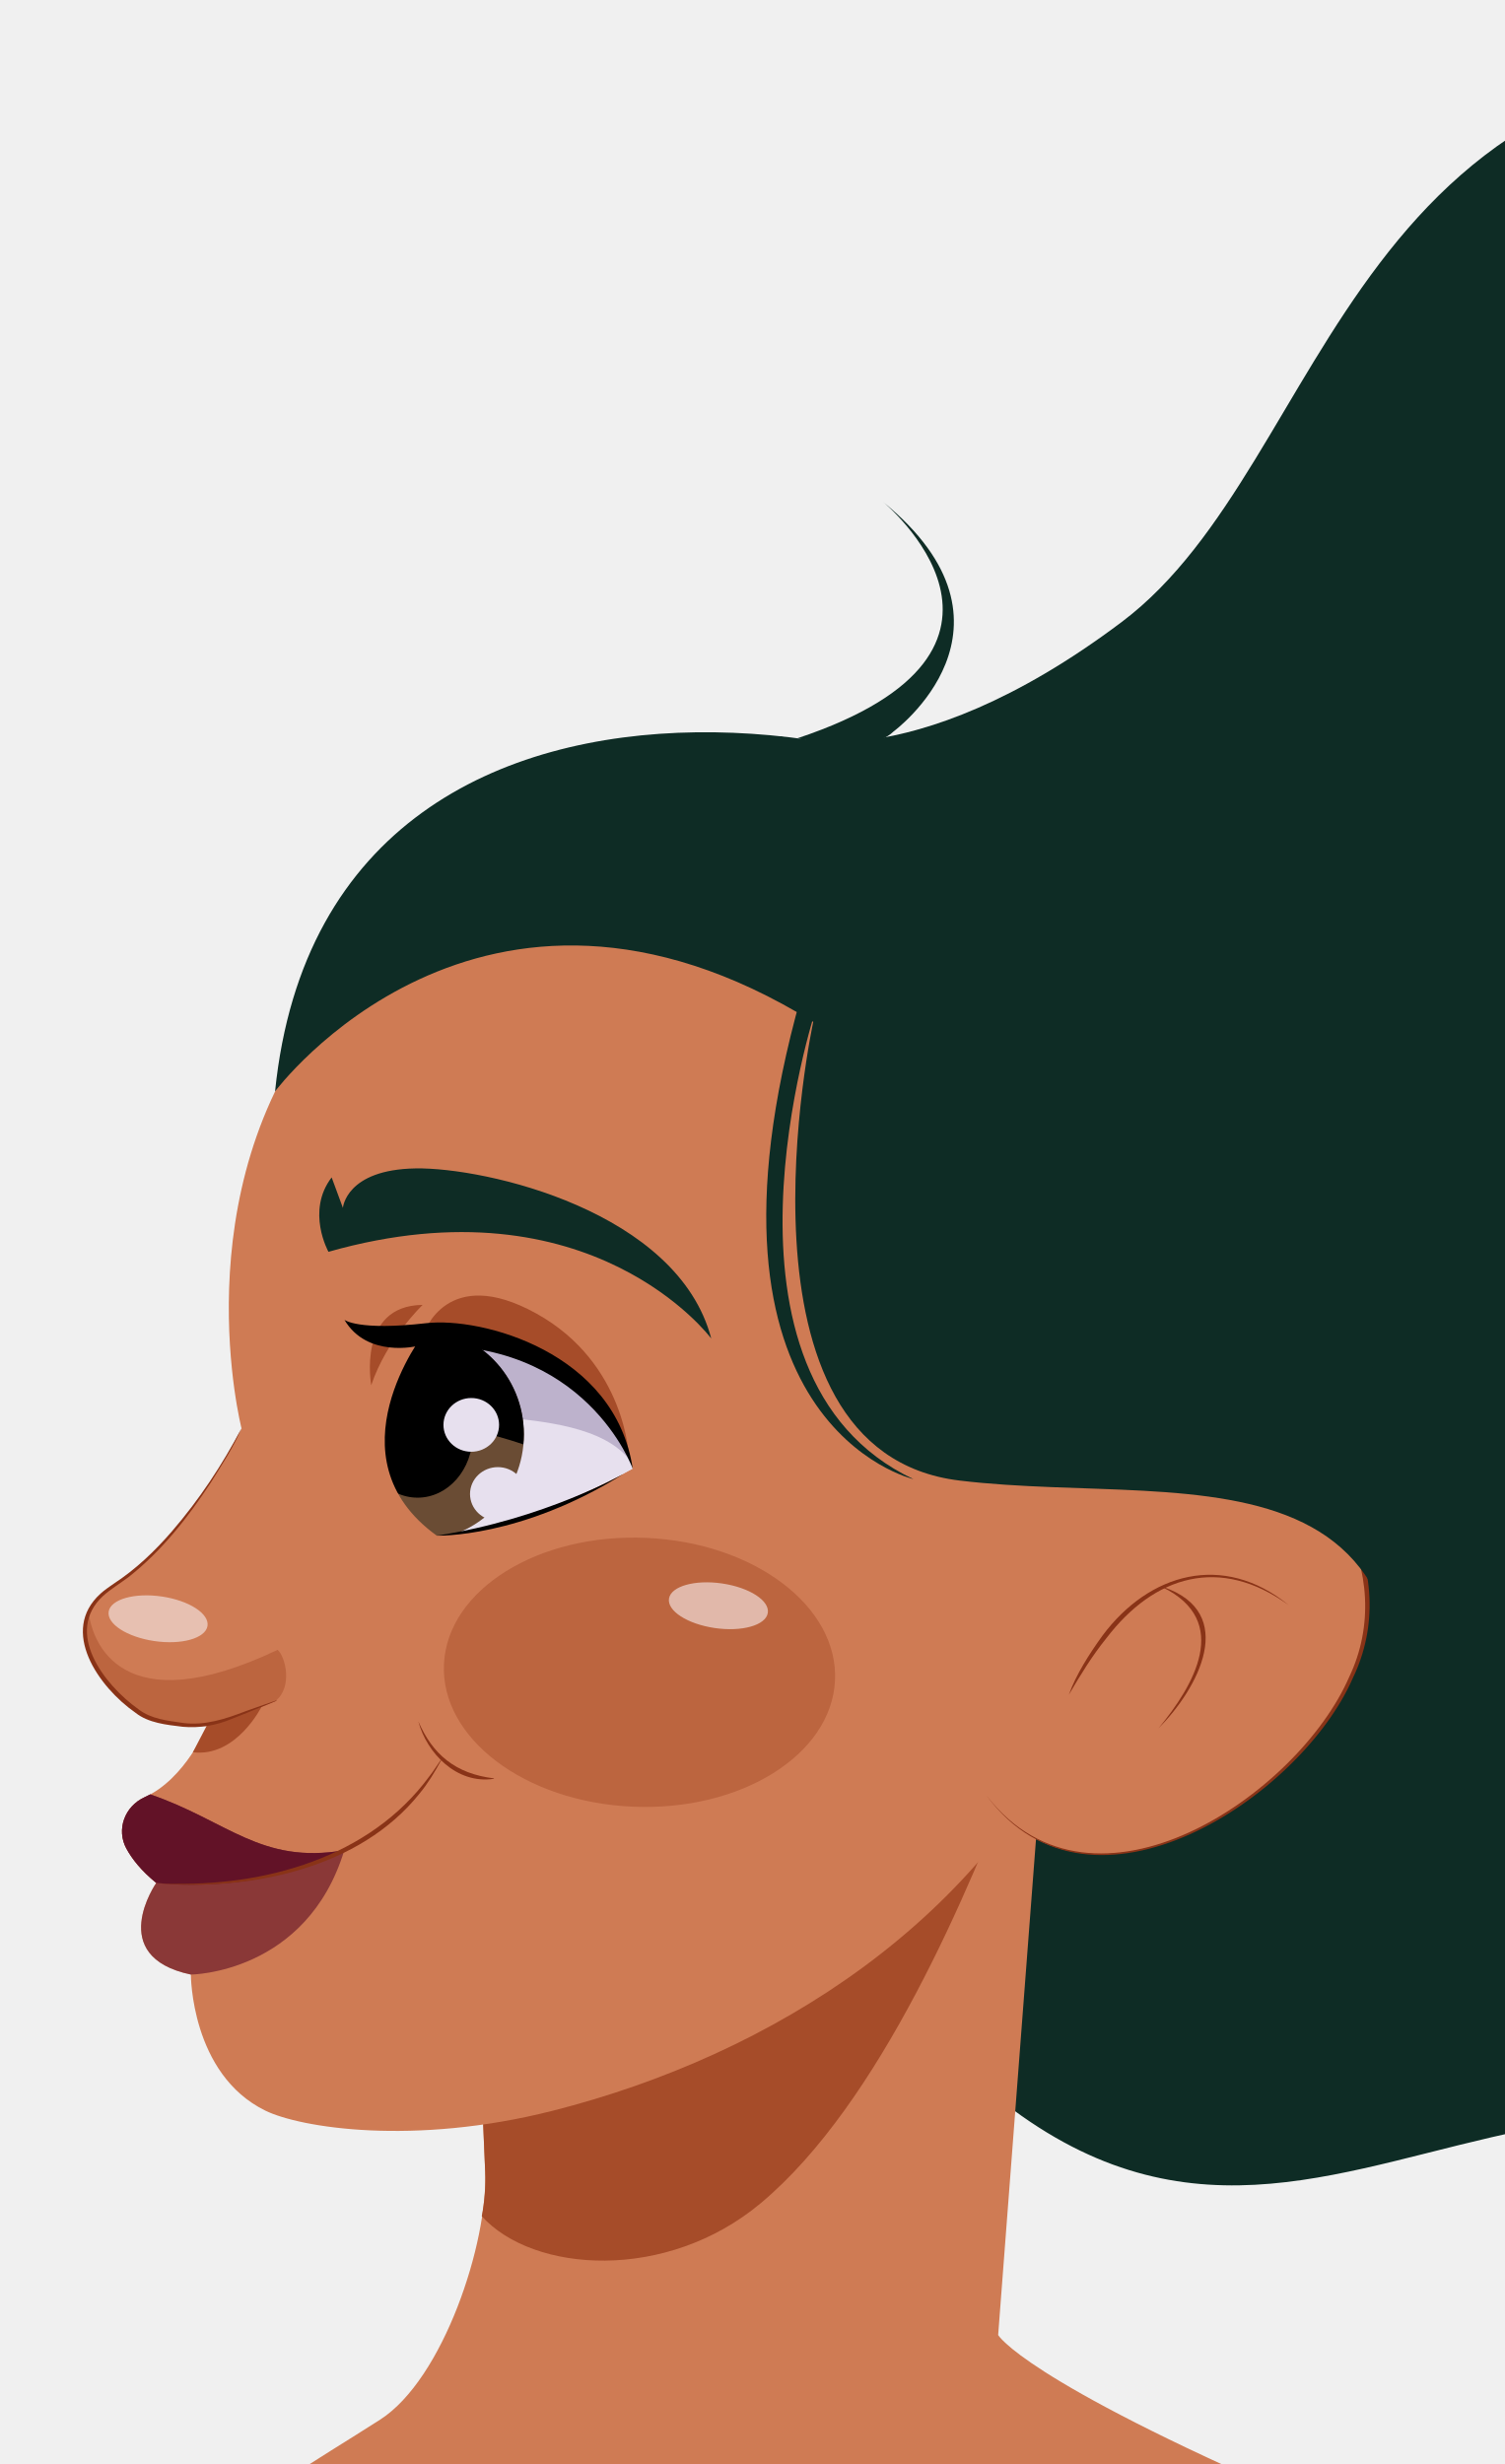
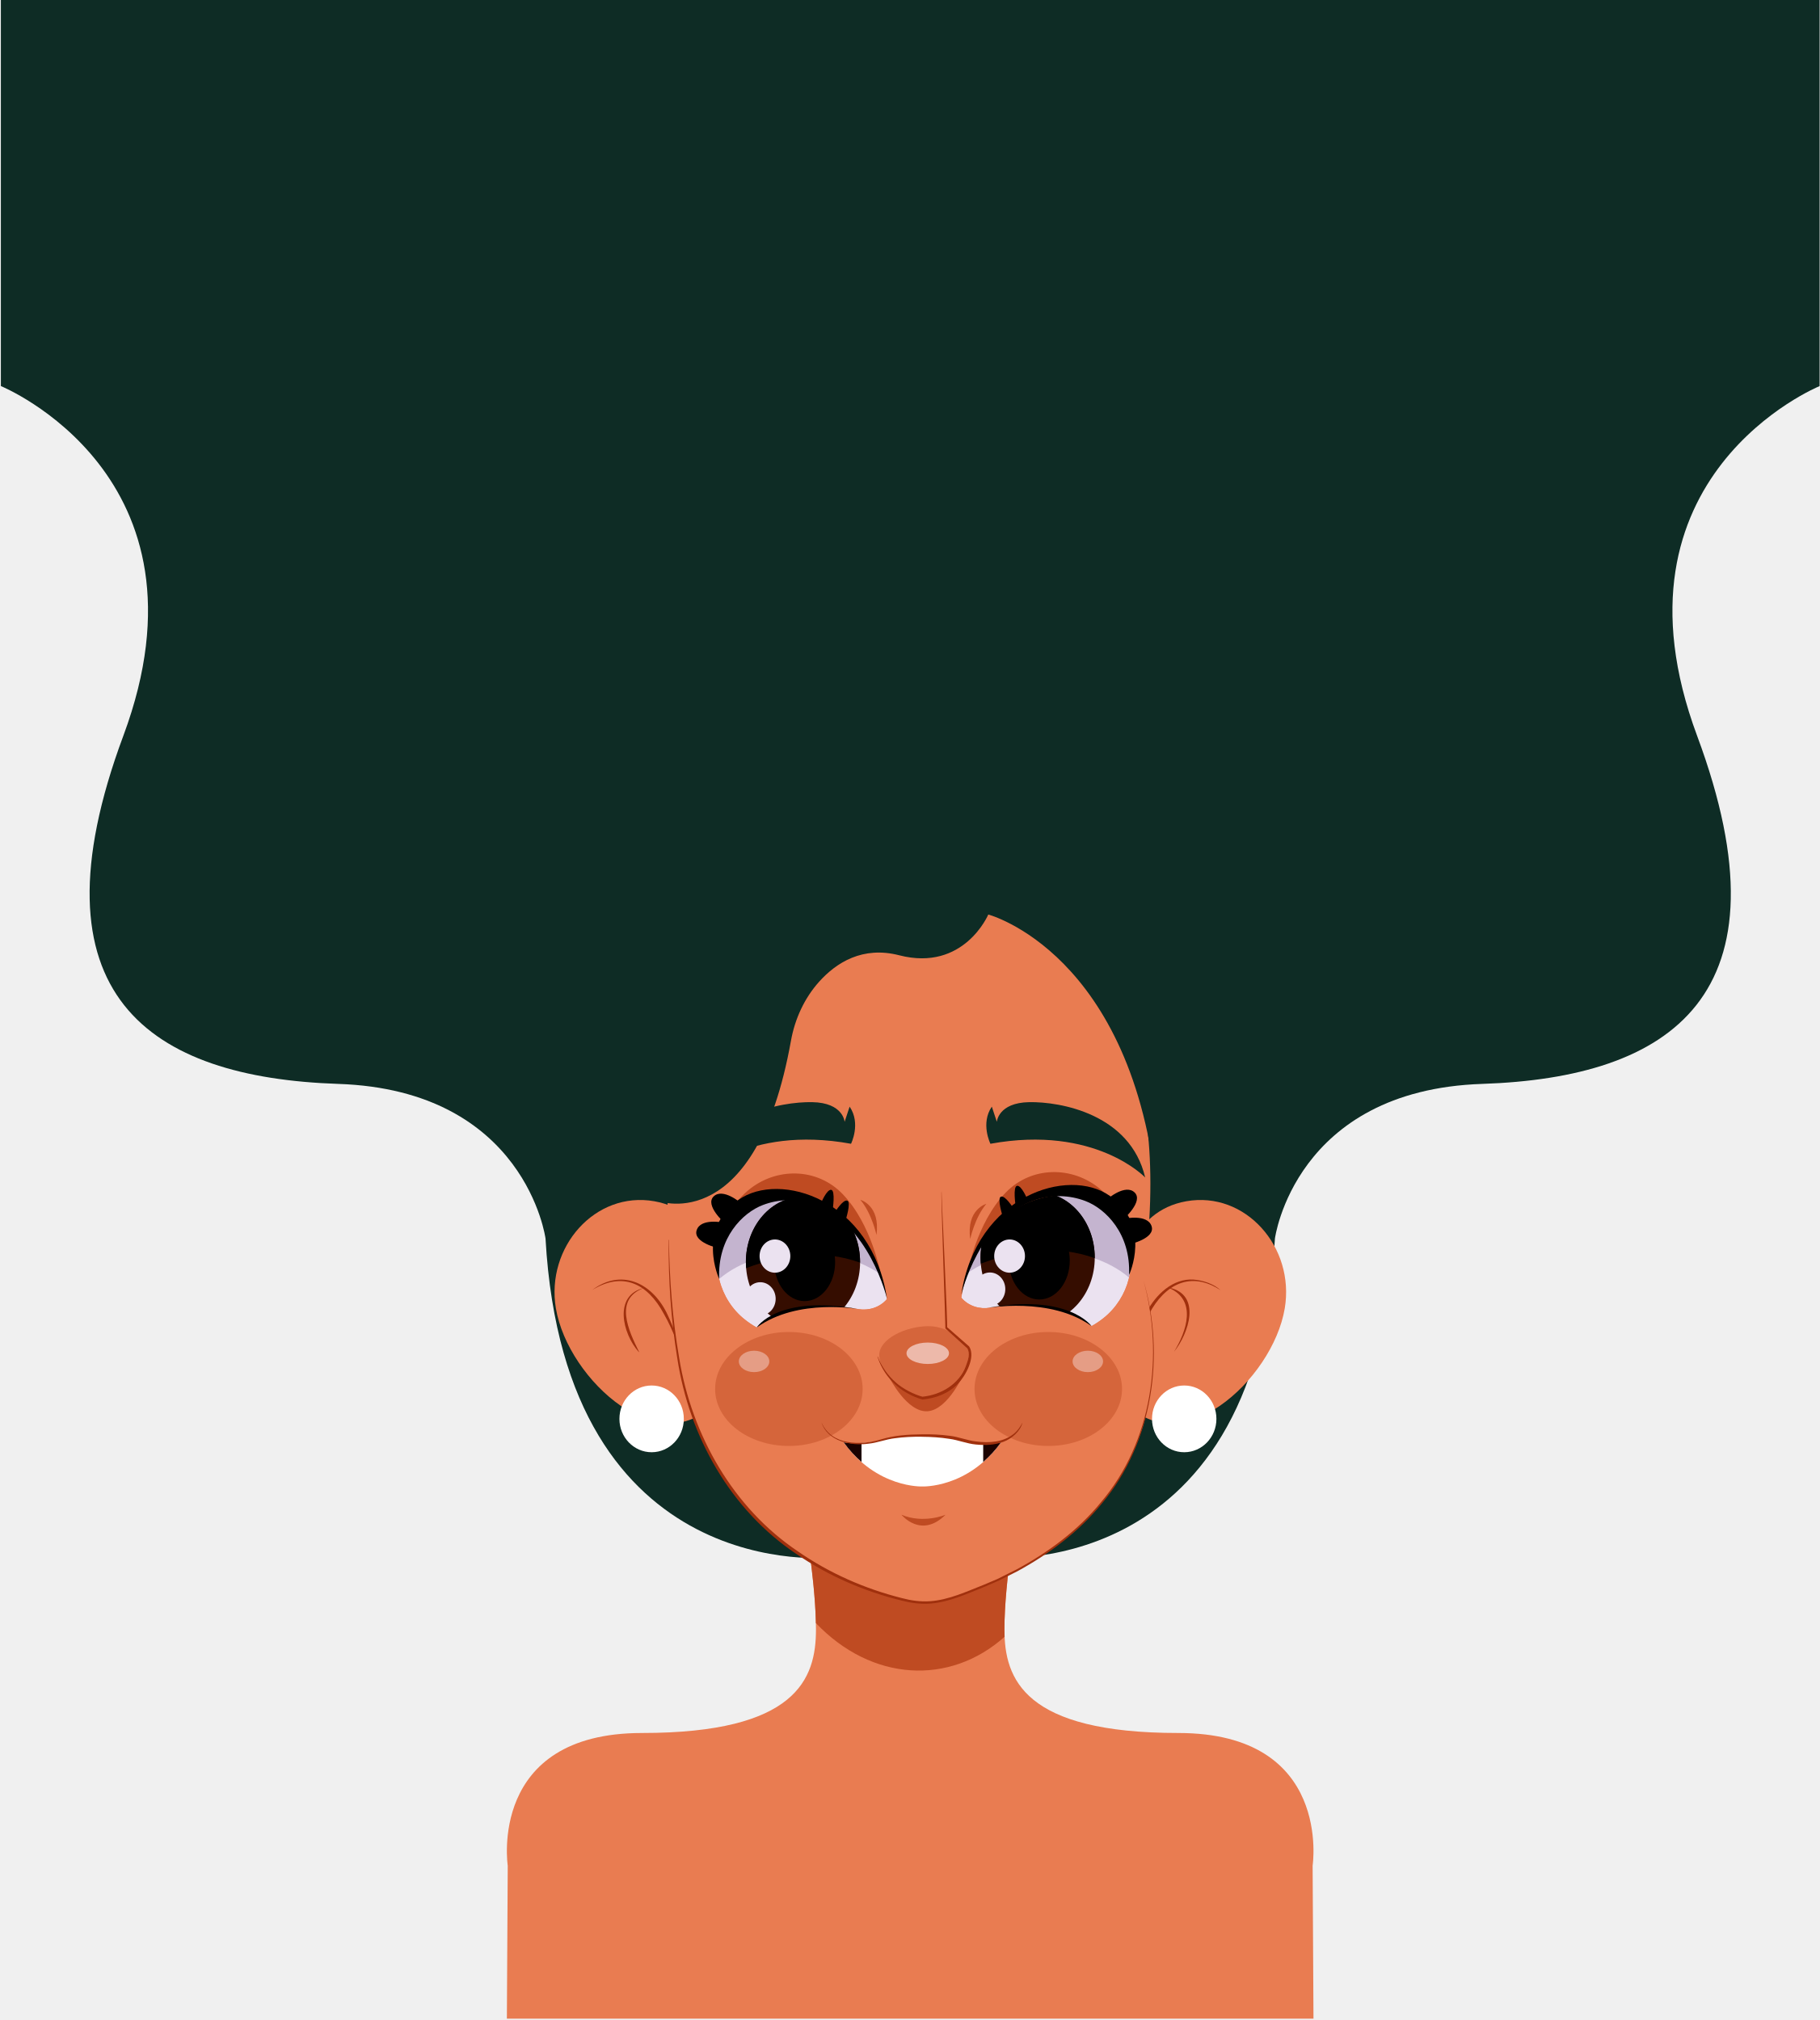
- <svg xmlns="http://www.w3.org/2000/svg" width="430" height="704" viewBox="0 0 430 704" fill="none">
-   <mask id="mask0_145_1397" style="mask-type:luminance" maskUnits="userSpaceOnUse" x="-28" y="0" width="1031" height="714">
-     <path d="M-28 0H1003V713.686H-28V0Z" fill="white" />
+ <svg xmlns="http://www.w3.org/2000/svg" width="1042" height="1157" viewBox="0 0 1042 1157" fill="none">
+   <path d="M565.961 892.068C565.961 892.068 718.795 909.348 730.089 709.395C730.089 709.395 741.367 624.406 848.818 620.826C956.253 617.229 1027.3 570.538 971.851 421.437C916.399 272.335 1042 221.148 1042 221.148V0H534.237V879.496L565.978 892.068H565.961Z" fill="#0E2C25" />
+   <path d="M476.522 892.068C476.522 892.068 323.688 909.348 312.394 709.395C312.394 709.395 301.116 624.406 193.665 620.826C86.23 617.229 15.18 570.538 70.632 421.437C126.084 272.335 0.5 221.13 0.5 221.13V0H552.012V879.496L476.522 892.068Z" fill="#0E2C25" />
+   <path d="M674.807 992.61C586.39 992.61 575.197 961.682 575.197 933.347C575.197 905.011 582.648 865.056 582.648 865.056H459.819C459.819 865.056 467.269 904.994 467.269 933.347C467.269 961.7 456.077 992.61 367.659 992.61C279.242 992.61 290.757 1068.62 290.757 1068.62L290.264 1156.24H752.168L751.675 1068.62C751.675 1068.62 763.208 992.61 674.773 992.61H674.807Z" fill="#E97C51" />
+   <path d="M575.282 937.508C575.214 936.115 575.18 934.722 575.18 933.329C575.18 904.976 582.63 865.038 582.63 865.038H459.802C459.802 865.038 466.64 901.643 467.218 929.644C499.231 963.287 543.899 965.526 575.265 937.508H575.282Z" fill="#BF4B22" />
+   <path d="M410.83 801.437C379.872 839.576 325.287 790.857 318.33 749.385C312.445 714.314 340.851 682.064 374.701 688.041C407.139 693.772 410.83 728.173 410.83 728.173V801.437Z" fill="#E97C51" />
+   <path d="M339.099 738.894C355.446 726.639 372.796 734.292 381.641 751.695C384.091 756.826 386.761 762.698 387.51 768.058C385.247 762.751 383.002 757.461 380.161 752.559C370.738 734.909 356.415 728.244 339.099 738.894Z" fill="#A0300D" />
+   <path d="M368.816 737.695C351.363 744.008 359.953 762.187 365.958 774.318L365.822 774.424C356.381 763.915 351.193 741.733 368.816 737.713V737.695Z" fill="#A0300D" />
+   <path d="M643.22 801.437C674.178 839.576 728.763 790.857 735.72 749.385C741.605 714.314 713.198 682.064 679.349 688.041C646.911 693.772 643.22 728.173 643.22 728.173V801.437Z" fill="#E97C51" />
+   <path d="M699.012 739.035C682.104 727.785 667.017 735.473 658.052 752.559C655.212 757.461 652.966 762.751 650.704 768.058C651.453 762.68 654.123 756.809 656.573 751.695C661.761 741.521 671.677 732.123 683.448 732.899C688.925 733.322 695.185 735.42 699.012 739.035Z" fill="#A0300D" />
+   <path d="M672.272 774.318C679.536 762.469 685.591 744.713 669.415 737.695L669.466 737.519C688.313 741.504 680.709 763.897 672.272 774.3V774.318Z" fill="#A0300D" />
+   <path d="M654.599 732.97C654.599 732.97 699.012 864.332 544.494 915.555C536.38 918.253 527.688 918.676 519.353 916.789C487.358 909.542 407.972 881.771 389.228 782.588C370.04 681.042 386.54 557.367 466.419 514.572C504.164 494.348 549.835 496.816 585.947 520.003C626.771 546.205 673.004 604.534 654.616 732.987L654.599 732.97Z" fill="#E97C51" />
+   <path d="M654.684 732.934C667.527 776.187 660.077 826.528 631.058 861.106C617.875 877.381 600.695 890.094 582.647 899.95C580.317 901.114 573.972 904.306 571.574 905.522L563.988 908.784C553.782 912.822 543.593 917.724 532.536 918.5C527.025 918.905 521.446 918.112 516.122 916.719C494.808 911.464 474.26 902.595 455.958 890.006C418.519 864.914 394.705 823.16 387.833 777.862C384.176 755.522 382.713 732.793 382.917 710.153H383.087C383.342 732.74 385.111 755.416 388.905 777.668C396.083 822.191 420.05 863.839 456.893 888.56C474.958 901.096 495.302 910.019 516.445 915.344C521.701 916.737 527.042 917.512 532.468 917.142C543.286 916.419 553.509 911.588 563.562 907.638L571.115 904.429C573.53 903.212 579.824 900.091 582.154 898.928C600.134 889.212 617.263 876.622 630.411 860.506C659.804 825.964 666.71 776.099 654.684 732.917V732.934Z" fill="#A0300D" />
+   <path d="M509.267 788.988C509.267 788.988 519.438 809.284 531.294 808.314C543.133 807.344 552.183 786.255 552.183 786.255C552.183 786.255 547.046 797.822 531.788 800.767C523.045 802.46 509.267 788.988 509.267 788.988Z" fill="#BF4B22" />
+   <path opacity="0.47" d="M503.5 776.275C503.5 785.938 517.874 800.767 530.58 800.767C543.287 800.767 553.612 785.868 554.819 776.275C555.585 770.139 544.494 759.595 531.771 759.595C519.064 759.595 503.483 766.613 503.483 776.275H503.5Z" fill="#BF4B22" />
+   <path d="M554.054 729.125C554.054 729.125 559.021 700.578 575.963 683.034C590.489 667.993 613.963 667.623 629.952 680.988C640.243 689.576 649.599 704.316 647.098 729.108H554.054V729.125Z" fill="#BF4B22" />
+   <mask id="mask0_148_518" style="mask-type:luminance" maskUnits="userSpaceOnUse" x="550" y="684" width="98" height="76">
+     <path d="M550.499 743.143C550.839 740.657 558.561 689.523 605.033 684.709C612.296 683.951 619.61 685.115 626.108 688.553C632.095 691.709 639.154 697.069 643.611 705.868C652.133 722.69 646.469 743.39 631.942 754.957C629.901 756.597 627.605 758.149 625.053 759.577C625.053 759.577 608.06 742.103 566.981 749.015C561.011 750.02 554.751 748.133 550.686 743.496C550.635 743.443 550.601 743.39 550.55 743.337C550.516 743.284 550.499 743.214 550.499 743.161V743.143Z" fill="white" />
  </mask>
-   <g mask="url(#mask0_145_1397)">
-     <path d="M223 210.362C223 210.362 259.154 223.861 320.5 177.704C381.846 131.547 383 4.154 538.5 16.903H969.719V645.896C969.719 645.896 767.959 795.562 580.702 646.447C436.802 531.858 370.584 701.655 259.154 574.282C145.359 444.222 223 210.362 223 210.362Z" fill="#0E2C25" />
-     <path d="M136.355 567L138.623 620.378C139.489 640.688 126.663 679.733 108.628 691.314C72.666 714.426 16.924 743.221 6.215 809.921H416.539C416.539 809.921 450.658 748.314 371.368 714.004C292.077 679.694 285.19 667.14 285.19 667.14L297.961 499.839L136.341 567H136.355Z" fill="#CF7B54" />
-     <path d="M138.622 620.391L136.354 567.013L291.196 502.667C276.707 540.791 251.455 600.9 217.445 629.413C190.419 652.064 152.341 649.441 137.646 633.201C138.457 629.016 138.814 624.729 138.622 620.391Z" fill="#A64C29" />
-     <path d="M289.631 284.715C257.134 260.092 214.973 249.624 173.197 253.463C144.713 256.087 112.271 264.981 92.655 289.488C51.662 340.691 69.024 408.171 69.024 408.171C69.024 408.171 53.669 439.512 32.458 453.077C11.247 466.643 36.843 489.397 43.511 491.214C50.178 493.031 59.168 493.185 59.168 493.185C59.168 493.185 53.037 508.222 41.366 513.481C35.565 516.105 33.2 522.785 36.087 528.134C37.723 531.167 40.376 534.52 44.638 537.988C44.638 537.988 30.025 558.989 54.535 564.159C54.535 564.159 54.508 592.608 75.815 603.038C85.781 607.913 118.1 613.173 157.897 603.076C220.471 587.207 281.823 548.713 309.357 484.777C314.718 472.312 325.083 469.919 330.156 454.383C352.838 385.021 341.401 323.939 289.631 284.702V284.715Z" fill="#CF7B54" />
-     <path d="M121.152 380.9C121.152 380.9 127.585 361.09 153.223 375.282C178.86 389.474 179.699 416.298 179.699 416.298L121.152 380.887V380.9Z" fill="#A64C29" />
-     <path d="M74.825 487.464C74.825 487.464 67.553 502.22 55.112 500.633L59.085 493.018C59.085 493.018 72.529 488.514 74.825 487.464Z" fill="#A64C29" />
-     <path opacity="0.64" d="M44.637 537.976C40.375 534.507 37.722 531.142 36.086 528.122C33.2 522.772 35.55 516.079 41.365 513.468C41.888 513.225 42.41 512.969 42.919 512.688C64.927 520.2 74.522 532.767 98.373 528.646C87.609 563.954 54.535 564.159 54.535 564.159C30.01 558.989 44.637 537.988 44.637 537.988V537.976Z" fill="#621227" />
-     <path d="M98.373 528.633C74.522 532.767 64.927 520.187 42.919 512.675C42.41 512.957 41.901 513.213 41.365 513.456C35.564 516.079 33.2 522.759 36.086 528.109C37.722 531.142 40.375 534.495 44.637 537.963C44.637 537.963 72.817 541.866 98.373 528.621V528.633Z" fill="#621227" />
-     <path opacity="0.47" d="M43.51 491.201C37.984 489.691 19.508 473.835 25.364 460.73C26.244 468.806 34.451 492.737 79.334 471.378C81.588 473.413 83.678 482.025 78.729 485.992C70.811 489.806 59.085 493.018 59.085 493.018C59.085 493.018 50.177 493.018 43.51 491.201Z" fill="#A64C29" />
-     <path d="M68.968 408.133C63.497 418.537 56.912 428.494 49.118 437.529C44.279 443.121 38.78 448.406 32.429 452.527C31.302 453.321 29.707 454.396 28.731 455.317C16.923 465.965 28.126 481.987 38.711 489.358C42.409 492.302 47.592 492.801 52.224 493.364C56.981 493.799 61.819 492.967 66.15 491.137L70.452 489.422L79.03 485.941L78.975 485.826L70.219 488.898C64.583 491.086 58.534 493.082 52.348 492.276C47.825 491.611 43.165 491.163 39.55 488.347C29.625 481.296 18.298 466.31 29.446 455.983C31.316 454.255 34.656 452.156 36.732 450.595C46.327 443.044 53.764 433.472 60.266 423.554C63.332 418.601 66.878 413.265 68.981 408.133H68.968Z" fill="#893317" />
-     <path d="M282.07 513.149C311.254 553.537 376.111 512.394 388.455 472.99C398.889 439.666 371.808 405.254 334.39 407.288C298.538 409.246 290.552 442.161 290.552 442.161L282.084 513.161L282.07 513.149Z" fill="#CF7B54" />
-     <path d="M368.137 458.555C349.455 443.377 328.313 449.469 315.006 467.308C311.226 472.542 307.445 478.455 305.383 484.214C308.655 478.621 312.037 473.105 316.106 468.063C329.838 450.096 348.616 444.465 368.123 458.555H368.137Z" fill="#893317" />
-     <path d="M330.994 493.812C342.266 482.537 354.061 460.743 332.204 453.372L332.149 453.487C351.971 463.226 341.07 481.603 330.994 493.812Z" fill="#893317" />
-     <path d="M282 513.187C311.968 553.371 371.752 513.302 386.488 479.53C401.005 449.673 381.471 412.497 346.046 407.455C335.062 405.842 323.391 407.416 313.81 412.702C323.391 408.197 335.076 406.405 345.908 408.274C380.192 413.649 399.41 450.006 385.485 479.133C370.776 512.969 312.435 552.475 282.014 513.187H282Z" fill="#893317" />
-     <path d="M44.623 538.04C71.786 540.42 102.922 533.714 119.886 512.419C122.333 509.476 124.257 506.212 126.058 502.923L125.934 502.859L124.34 505.201C123.501 506.558 121.934 508.414 120.972 509.732C103.239 531.871 72.927 539.626 44.609 538.04H44.623Z" fill="#893317" />
-     <path d="M119.543 491.892C121.921 500.799 130.431 509.872 141.125 508.234V508.106C130.004 506.763 123.585 501.157 119.557 491.892H119.543Z" fill="#893317" />
-     <path opacity="0.47" d="M180.794 516.197C149.942 514.862 125.791 496.588 126.849 475.379C127.907 454.17 153.775 438.058 184.627 439.393C215.478 440.727 239.63 459.002 238.571 480.211C237.513 501.42 211.645 517.531 180.794 516.197Z" fill="#A64C29" />
-     <path d="M203.205 382.423C203.205 382.423 169.017 336.327 93.85 357.66C93.85 357.66 87.361 346.066 94.757 336.403L97.974 345.106C97.974 345.106 98.799 334.151 118.745 333.831C138.691 333.511 193.637 346.014 203.218 382.436H203.205V382.423Z" fill="#0E2C25" />
-     <mask id="mask1_145_1397" style="mask-type:luminance" maskUnits="userSpaceOnUse" x="109" y="380" width="72" height="59">
-       <path d="M180.797 419.676C180.797 419.676 173.388 382.756 121.164 380.913C121.164 380.913 93.602 416.323 124.807 438.77C124.807 438.77 149.208 437.209 180.797 419.689V419.676Z" fill="white" />
-     </mask>
-     <g mask="url(#mask1_145_1397)">
-       <path d="M180.797 419.676C180.797 419.676 173.388 382.756 121.164 380.913C121.164 380.913 93.602 416.323 124.807 438.77C124.807 438.77 149.208 437.209 180.797 419.689V419.676Z" fill="#E7E0EE" />
-       <path d="M180.22 417.577C172.811 407.404 154.528 406.124 143.503 404.857C132.588 403.807 121.481 403.948 110.483 405.177C112.752 391.714 121.151 380.9 121.151 380.9C165.869 382.487 177.718 409.758 180.206 417.577H180.22Z" fill="#BDB2CC" />
-       <path d="M90.647 409.925C90.647 426.536 103.857 439.999 120.161 439.999C136.464 439.999 149.675 426.536 149.675 409.925C149.675 393.314 136.464 379.851 120.161 379.851C103.857 379.851 90.647 393.314 90.647 409.925Z" fill="#6A4C34" />
-       <path d="M149.524 412.689C149.62 411.716 149.675 410.731 149.675 409.733C149.675 393.122 136.465 379.659 120.161 379.659C103.858 379.659 90.647 393.122 90.647 409.733C90.647 409.873 90.661 410.001 90.661 410.129C110.085 403.923 130.347 406.201 149.51 412.676L149.524 412.689Z" fill="black" />
-       <path d="M103.556 409.925C103.556 419.855 110.608 427.905 119.309 427.905C128.011 427.905 135.063 419.855 135.063 409.925C135.063 399.994 128.011 391.944 119.309 391.944C110.608 391.944 103.556 399.994 103.556 409.925Z" fill="black" />
-       <path d="M134.65 414.788C130.261 414.788 126.704 411.35 126.704 407.109C126.704 402.868 130.261 399.431 134.65 399.431C139.038 399.431 142.595 402.868 142.595 407.109C142.595 411.35 139.038 414.788 134.65 414.788Z" fill="#E7E0EE" />
-       <path d="M142.239 434.534C137.85 434.534 134.293 431.096 134.293 426.856C134.293 422.615 137.85 419.177 142.239 419.177C146.627 419.177 150.184 422.615 150.184 426.856C150.184 431.096 146.627 434.534 142.239 434.534Z" fill="#E7E0EE" />
-     </g>
-     <path d="M120.752 372.825C120.752 372.825 110.415 382.705 106.071 395.784C106.071 395.784 101.92 373.043 120.752 372.825Z" fill="#A64C29" />
-     <path opacity="0.65" d="M59.277 464.595C58.672 468.102 51.868 470.021 44.073 468.87C36.279 467.718 30.451 463.943 31.055 460.423C31.66 456.917 38.465 454.997 46.259 456.149C54.053 457.301 59.882 461.076 59.277 464.595Z" fill="#F4E5E3" />
-     <path opacity="0.65" d="M219.37 460.871C218.765 464.378 211.961 466.297 204.166 465.145C196.372 463.994 190.543 460.218 191.148 456.699C191.753 453.193 198.558 451.273 206.352 452.425C214.146 453.577 219.975 457.352 219.37 460.871Z" fill="#F4E5E3" />
-     <path d="M180.798 419.676C180.798 419.676 167.437 382.001 119.227 384.586C119.227 384.586 104.917 388.118 98.415 377.099C98.415 377.099 102.319 380.286 121.825 378.046C137.524 376.242 175.85 386.237 180.785 419.676H180.798Z" fill="black" />
-     <path d="M178.104 421.135C178.104 421.135 155.642 434.022 124.808 438.757C124.808 438.757 148.727 439.551 178.104 421.135Z" fill="black" />
-     <path d="M232.361 291.958C232.361 291.958 205.61 414.762 274.165 423.016C342.719 431.271 428.65 404.959 390.695 548.917C390.695 548.917 474.206 470.84 400.002 398.484C325.797 326.114 331.007 300.033 317.632 254.973C304.256 209.927 94.138 159.082 78.591 311.832C78.591 311.832 137.056 233.141 232.348 291.958H232.361Z" fill="#0E2C25" />
-     <path d="M233.076 288.452C233.076 288.452 198.641 393.096 260.982 422.607C260.982 422.607 194.324 407.199 228.856 284.74L233.076 288.452Z" fill="#0E2C25" />
-     <path d="M255.223 209.056C255.223 209.056 296.091 179.123 252.253 143.354C252.253 143.354 303.789 185.624 227.867 210.925C227.867 210.925 247.799 216.223 255.236 209.056H255.223Z" fill="#0E2C25" />
+   <g mask="url(#mask0_148_518)">
+     <path d="M550.499 743.143C550.839 740.657 558.561 689.523 605.033 684.709C612.296 683.951 619.61 685.115 626.108 688.553C632.095 691.709 639.154 697.069 643.611 705.868C652.133 722.69 646.469 743.39 631.942 754.957C629.901 756.597 627.605 758.149 625.053 759.577C625.053 759.577 608.06 742.103 566.981 749.015C561.011 750.02 554.751 748.133 550.686 743.496C550.635 743.443 550.601 743.39 550.55 743.337C550.516 743.284 550.499 743.214 550.499 743.161V743.143Z" fill="#EBE2F0" />
+     <path d="M643.628 705.85C639.171 697.052 632.112 691.691 626.125 688.535C619.627 685.097 612.296 683.951 605.05 684.691C573.309 687.971 559.65 712.868 554.071 729.126C580.198 711.105 623.284 711.969 646.571 731.753C648.561 723.201 647.795 714.067 643.645 705.85H643.628Z" fill="#C4B4CF" />
+     <path d="M594.214 757.69C612.27 757.69 626.907 740.986 626.907 720.38C626.907 699.774 612.27 683.069 594.214 683.069C576.158 683.069 561.521 699.774 561.521 720.38C561.521 740.986 576.158 757.69 594.214 757.69Z" fill="#350D00" />
+     <path d="M561.674 723.801C561.572 722.602 561.504 721.367 561.504 720.133C561.504 699.521 576.149 682.823 594.197 682.823C612.244 682.823 626.89 699.521 626.89 720.133C626.89 720.309 626.873 720.468 626.873 720.627C605.355 712.921 582.885 715.743 561.657 723.801H561.674Z" fill="black" />
+     <path d="M595.15 744.325C604.789 744.325 612.602 734.339 612.602 722.02C612.602 709.701 604.789 699.715 595.15 699.715C585.511 699.715 577.698 709.701 577.698 722.02C577.698 734.339 585.511 744.325 595.15 744.325Z" fill="black" />
+     <path d="M586.951 719.446C586.951 724.7 583.005 728.967 578.14 728.967C573.275 728.967 569.329 724.7 569.329 719.446C569.329 714.191 573.275 709.924 578.14 709.924C583.005 709.924 586.951 714.191 586.951 719.446Z" fill="#EBE2F0" />
+     <path d="M566.879 747.887C571.745 747.887 575.69 743.624 575.69 738.365C575.69 733.106 571.745 728.844 566.879 728.844C562.013 728.844 558.068 733.106 558.068 738.365C558.068 743.624 562.013 747.887 566.879 747.887Z" fill="#EBE2F0" />
  </g>
+   <path d="M581.593 690.652C581.593 690.652 579.892 679.543 582.443 679.208C584.995 678.873 588.277 686.861 588.277 686.861L581.593 690.652Z" fill="black" />
+   <path d="M574.227 696.823C574.227 696.823 570.774 686.155 573.241 685.397C575.724 684.639 580.215 691.939 580.215 691.939L574.227 696.823Z" fill="black" />
+   <path d="M634.29 686.667C634.29 686.667 644.445 677.939 649.718 682.999C655.008 688.06 643.407 698.269 643.407 698.269L634.29 686.667Z" fill="black" />
+   <path d="M644.172 697.986C644.172 697.986 657.1 695.236 659.447 702.289C661.795 709.342 646.928 712.657 646.928 712.657L644.155 697.969L644.172 697.986Z" fill="black" />
+   <path d="M550.448 741.645C550.448 741.645 560.653 697.863 593.057 687.231C602.328 684.198 612.415 684.427 621.532 687.901C633.116 692.291 647.625 706.627 646.554 730.254C646.554 730.254 659.77 702.113 635.497 684.939C611.87 668.223 559.055 684.533 550.448 741.645Z" fill="black" />
+   <path d="M504.351 729.919C504.351 729.919 499.384 701.372 482.442 683.828C467.916 668.787 444.442 668.417 428.453 681.782C418.162 690.369 408.806 705.11 411.307 729.902H504.351V729.919Z" fill="#BF4B22" />
+   <mask id="mask1_148_518" style="mask-type:luminance" maskUnits="userSpaceOnUse" x="410" y="685" width="98" height="76">
+     <path d="M507.906 743.937C507.566 741.451 499.843 690.316 453.372 685.503C446.109 684.744 438.795 685.908 432.297 689.347C426.309 692.503 419.25 697.863 414.794 706.662C406.272 723.483 411.936 744.184 426.462 755.751C428.504 757.391 430.8 758.943 433.351 760.371C433.351 760.371 450.344 742.897 491.423 749.809C497.394 750.814 503.653 748.927 507.719 744.29C507.77 744.237 507.804 744.184 507.855 744.131C507.889 744.078 507.906 744.008 507.906 743.955V743.937Z" fill="white" />
+   </mask>
+   <g mask="url(#mask1_148_518)">
+     <path d="M507.906 743.937C507.566 741.451 499.843 690.316 453.372 685.503C446.109 684.744 438.795 685.908 432.297 689.347C426.309 692.503 419.25 697.863 414.794 706.662C406.272 723.483 411.936 744.184 426.462 755.751C428.504 757.391 430.8 758.943 433.351 760.371C433.351 760.371 450.344 742.897 491.423 749.809C497.394 750.814 503.653 748.927 507.719 744.29C507.77 744.237 507.804 744.184 507.855 744.131C507.889 744.078 507.906 744.008 507.906 743.955V743.937Z" fill="#EBE2F0" />
+     <path d="M414.793 706.644C419.25 697.846 426.309 692.485 432.297 689.329C438.794 685.891 446.126 684.745 453.372 685.485C485.112 688.765 498.771 713.662 504.35 729.919C478.223 711.899 435.137 712.763 411.851 732.547C409.86 723.995 410.626 714.861 414.776 706.644H414.793Z" fill="#C4B4CF" />
+     <path d="M459.836 760.247C477.892 760.247 492.529 743.543 492.529 722.937C492.529 702.331 477.892 685.626 459.836 685.626C441.78 685.626 427.143 702.331 427.143 722.937C427.143 743.543 441.78 760.247 459.836 760.247Z" fill="#350D00" />
+     <path d="M427.296 726.358C427.194 725.159 427.125 723.924 427.125 722.69C427.125 702.077 441.771 685.379 459.819 685.379C477.866 685.379 492.512 702.077 492.512 722.69C492.512 722.866 492.495 723.025 492.495 723.184C470.977 715.478 448.507 718.299 427.279 726.358H427.296Z" fill="black" />
+     <path d="M478.241 722.937C478.241 735.262 470.416 745.242 460.788 745.242C451.161 745.242 443.336 735.262 443.336 722.937C443.336 710.612 451.161 700.632 460.788 700.632C470.416 700.632 478.241 710.612 478.241 722.937Z" fill="black" />
+     <path d="M452.589 719.446C452.589 724.7 448.643 728.967 443.778 728.967C438.913 728.967 434.967 724.7 434.967 719.446C434.967 714.191 438.913 709.924 443.778 709.924C448.643 709.924 452.589 714.191 452.589 719.446Z" fill="#EBE2F0" />
+     <path d="M444.187 743.937C444.187 749.192 440.24 753.459 435.376 753.459C430.511 753.459 426.564 749.192 426.564 743.937C426.564 738.683 430.511 734.416 435.376 734.416C440.24 734.416 444.187 738.683 444.187 743.937Z" fill="#EBE2F0" />
+   </g>
+   <path d="M476.829 692.944C476.829 692.944 478.53 681.835 475.978 681.5C473.41 681.183 470.144 689.153 470.144 689.153L476.829 692.944Z" fill="black" />
+   <path d="M484.177 699.115C484.177 699.115 487.63 688.447 485.164 687.689C482.68 686.931 478.189 694.231 478.189 694.231L484.177 699.115Z" fill="black" />
+   <path d="M424.115 688.941C424.115 688.941 413.96 680.213 408.687 685.274C403.414 690.334 414.998 700.543 414.998 700.543L424.115 688.941Z" fill="black" />
+   <path d="M414.232 700.279C414.232 700.279 401.305 697.528 398.957 704.581C396.61 711.634 411.476 714.949 411.476 714.949L414.249 700.261L414.232 700.279Z" fill="black" />
+   <path d="M507.957 743.937C507.957 743.937 497.751 700.155 465.347 689.523C456.077 686.49 445.99 686.719 436.873 690.193C425.289 694.584 410.779 708.919 411.851 732.547C411.851 732.547 398.634 704.405 422.907 687.231C446.534 670.515 499.35 686.825 507.957 743.937Z" fill="black" />
+   <path d="M539.187 682.541C538.983 682.435 542.946 762.099 542.334 760.142L554.904 771.144C554.938 771.18 555.023 771.25 555.04 771.303C558.833 777.386 552.931 788.072 548.576 792.568C543.235 798.158 535.7 800.926 528.284 801.596C525.222 800.802 522.398 799.551 519.677 798.052C511.648 793.608 505.252 786.026 502.497 777.016L502.65 776.963C504.827 782.711 508.382 787.825 512.924 791.792C517.057 795.583 523.844 798.863 528.233 799.991C538.813 798.951 549.257 792.921 553.152 782.271C554.292 779.097 555.823 775.288 553.816 772.15C554.581 772.908 541.398 760.9 541.568 761.076C541.364 760.882 541.381 760.953 541.364 760.653C541.517 760.671 538.677 682.223 539.153 682.576L539.187 682.541Z" fill="#A0300D" />
+   <path opacity="0.65" d="M519.115 775.111C519.115 778.497 524.559 781.247 531.278 781.247C537.996 781.247 543.44 778.497 543.44 775.111C543.44 771.726 537.996 768.975 531.278 768.975C524.559 768.975 519.115 771.726 519.115 775.111Z" fill="#FBE7E5" />
+   <path d="M655.807 674.447C655.807 674.447 627.197 644.172 567.169 655.122C567.169 655.122 561.368 643.519 567.968 633.857L570.843 642.55C570.843 642.55 571.574 631.6 589.384 631.282C607.193 630.965 647.234 638.018 655.79 674.447H655.807Z" fill="#0E2C25" />
+   <path d="M398.702 674.447C398.702 674.447 427.313 644.172 487.341 655.122C487.341 655.122 493.141 643.519 486.542 633.857L483.667 642.55C483.667 642.55 482.935 631.6 465.126 631.282C447.317 630.965 407.275 638.018 398.719 674.447H398.702Z" fill="#0E2C25" />
+   <path opacity="0.47" d="M451.756 828.204C475.082 828.204 493.992 813.591 493.992 795.566C493.992 777.54 475.082 762.928 451.756 762.928C428.43 762.928 409.521 777.54 409.521 795.566C409.521 813.591 428.43 828.204 451.756 828.204Z" fill="#BF4B22" />
+   <path opacity="0.47" d="M600.304 828.204C623.63 828.204 642.539 813.591 642.539 795.566C642.539 777.54 623.63 762.928 600.304 762.928C576.978 762.928 558.068 777.54 558.068 795.566C558.068 813.591 576.978 828.204 600.304 828.204Z" fill="#BF4B22" />
+   <path d="M564.821 749.245C564.821 749.245 601.562 742.474 625.07 759.56C625.07 759.56 611.785 740.517 564.821 749.245Z" fill="black" />
+   <path d="M492.172 749.914C492.172 749.914 456.859 743.267 433.334 760.353C433.334 760.353 445.207 741.204 492.172 749.914Z" fill="black" />
+   <path d="M516.224 867.594C516.224 867.594 527.382 881.56 541.484 867.594C541.484 867.594 528.879 872.955 516.224 867.594Z" fill="#BF4B22" />
+   <path d="M555.602 709.659C555.602 709.659 558.137 697.546 564.821 689.523C564.821 689.523 553.255 692.644 555.602 709.659Z" fill="#BF4B22" />
+   <path d="M501.901 707.349C501.901 707.349 499.367 695.236 492.682 687.213C492.682 687.213 504.249 690.334 501.901 707.349Z" fill="#BF4B22" />
+   <path opacity="0.43" d="M423.095 779.784C423.095 783.17 427.007 785.92 431.821 785.92C436.635 785.92 440.547 783.17 440.547 779.784C440.547 776.399 436.635 773.648 431.821 773.648C427.007 773.648 423.095 776.399 423.095 779.784Z" fill="#FBE7E5" />
+   <path opacity="0.43" d="M614.218 779.784C614.218 783.17 618.13 785.92 622.944 785.92C627.758 785.92 631.67 783.17 631.67 779.784C631.67 776.399 627.758 773.648 622.944 773.648C618.13 773.648 614.218 776.399 614.218 779.784Z" fill="#FBE7E5" />
+   <path d="M551.332 824.835C535.955 821.609 528.182 822.261 528.182 822.261C528.182 822.261 520.408 821.609 505.031 824.835C489.654 828.062 483.122 826.122 483.122 826.122C502.071 852.536 528.182 851.408 528.182 851.408C528.182 851.408 554.292 852.536 573.241 826.122C573.241 826.122 566.709 828.062 551.332 824.835Z" fill="white" />
+   <path d="M493.345 826.528C486.286 827.039 483.122 826.105 483.122 826.105C486.371 830.637 489.841 834.304 493.345 837.355V826.528Z" fill="#1C0200" />
+   <path d="M563.035 826.528C570.094 827.039 573.258 826.105 573.258 826.105C570.009 830.637 566.539 834.304 563.035 837.355V826.528Z" fill="#1C0200" />
+   <path d="M470.467 814.803C476.267 828.062 492.92 827.992 504.572 824.43C512.107 822.103 520.051 821.627 527.875 821.538C527.875 821.538 527.994 823.002 527.909 822.949L527.807 821.538H528.199L528.097 822.949C528.012 823.02 528.165 821.538 528.131 821.538C533.37 821.45 538.592 821.679 543.797 822.385C548.968 822.949 553.85 825.083 559.021 825.629C566.454 826.617 574.755 826.088 580.827 821.027C582.817 819.37 584.314 817.166 585.539 814.803C584.314 819.775 579.364 824.077 574.534 825.858C569.482 827.692 564.073 827.921 558.833 827.375C553.628 826.899 548.747 824.783 543.559 824.113C538.473 823.319 533.302 822.984 528.148 822.949L528.233 821.538C528.318 821.468 528.148 822.949 528.165 822.949H527.824L527.722 821.538C527.807 821.45 527.807 822.931 527.841 822.931C522.687 822.861 517.499 823.09 512.379 823.795C507.191 824.377 502.31 826.458 497.105 826.934C487.239 828.292 473.886 825.47 470.45 814.803H470.467Z" fill="#A0300D" />
+   <path d="M373.153 831.8C383.337 831.8 391.592 823.243 391.592 812.686C391.592 802.13 383.337 793.573 373.153 793.573C362.97 793.573 354.715 802.13 354.715 812.686C354.715 823.243 362.97 831.8 373.153 831.8Z" fill="white" />
+   <path d="M678.141 831.8C688.325 831.8 696.58 823.243 696.58 812.686C696.58 802.13 688.325 793.573 678.141 793.573C667.958 793.573 659.702 802.13 659.702 812.686C659.702 823.243 667.958 831.8 678.141 831.8Z" fill="white" />
+   <path d="M377.627 688.042C377.627 688.042 432.841 708.143 452.946 596.105C455.209 583.498 460.686 571.649 469.106 562.268C478.938 551.336 493.991 541.762 514.931 547.157C552.046 556.714 565.943 523.812 565.943 523.812C565.943 523.812 649.173 545.694 662.628 685.344C662.628 685.344 721.686 471.725 524.15 465.73C326.614 459.735 377.609 688.042 377.609 688.042H377.627Z" fill="#0E2C25" />
</svg>
